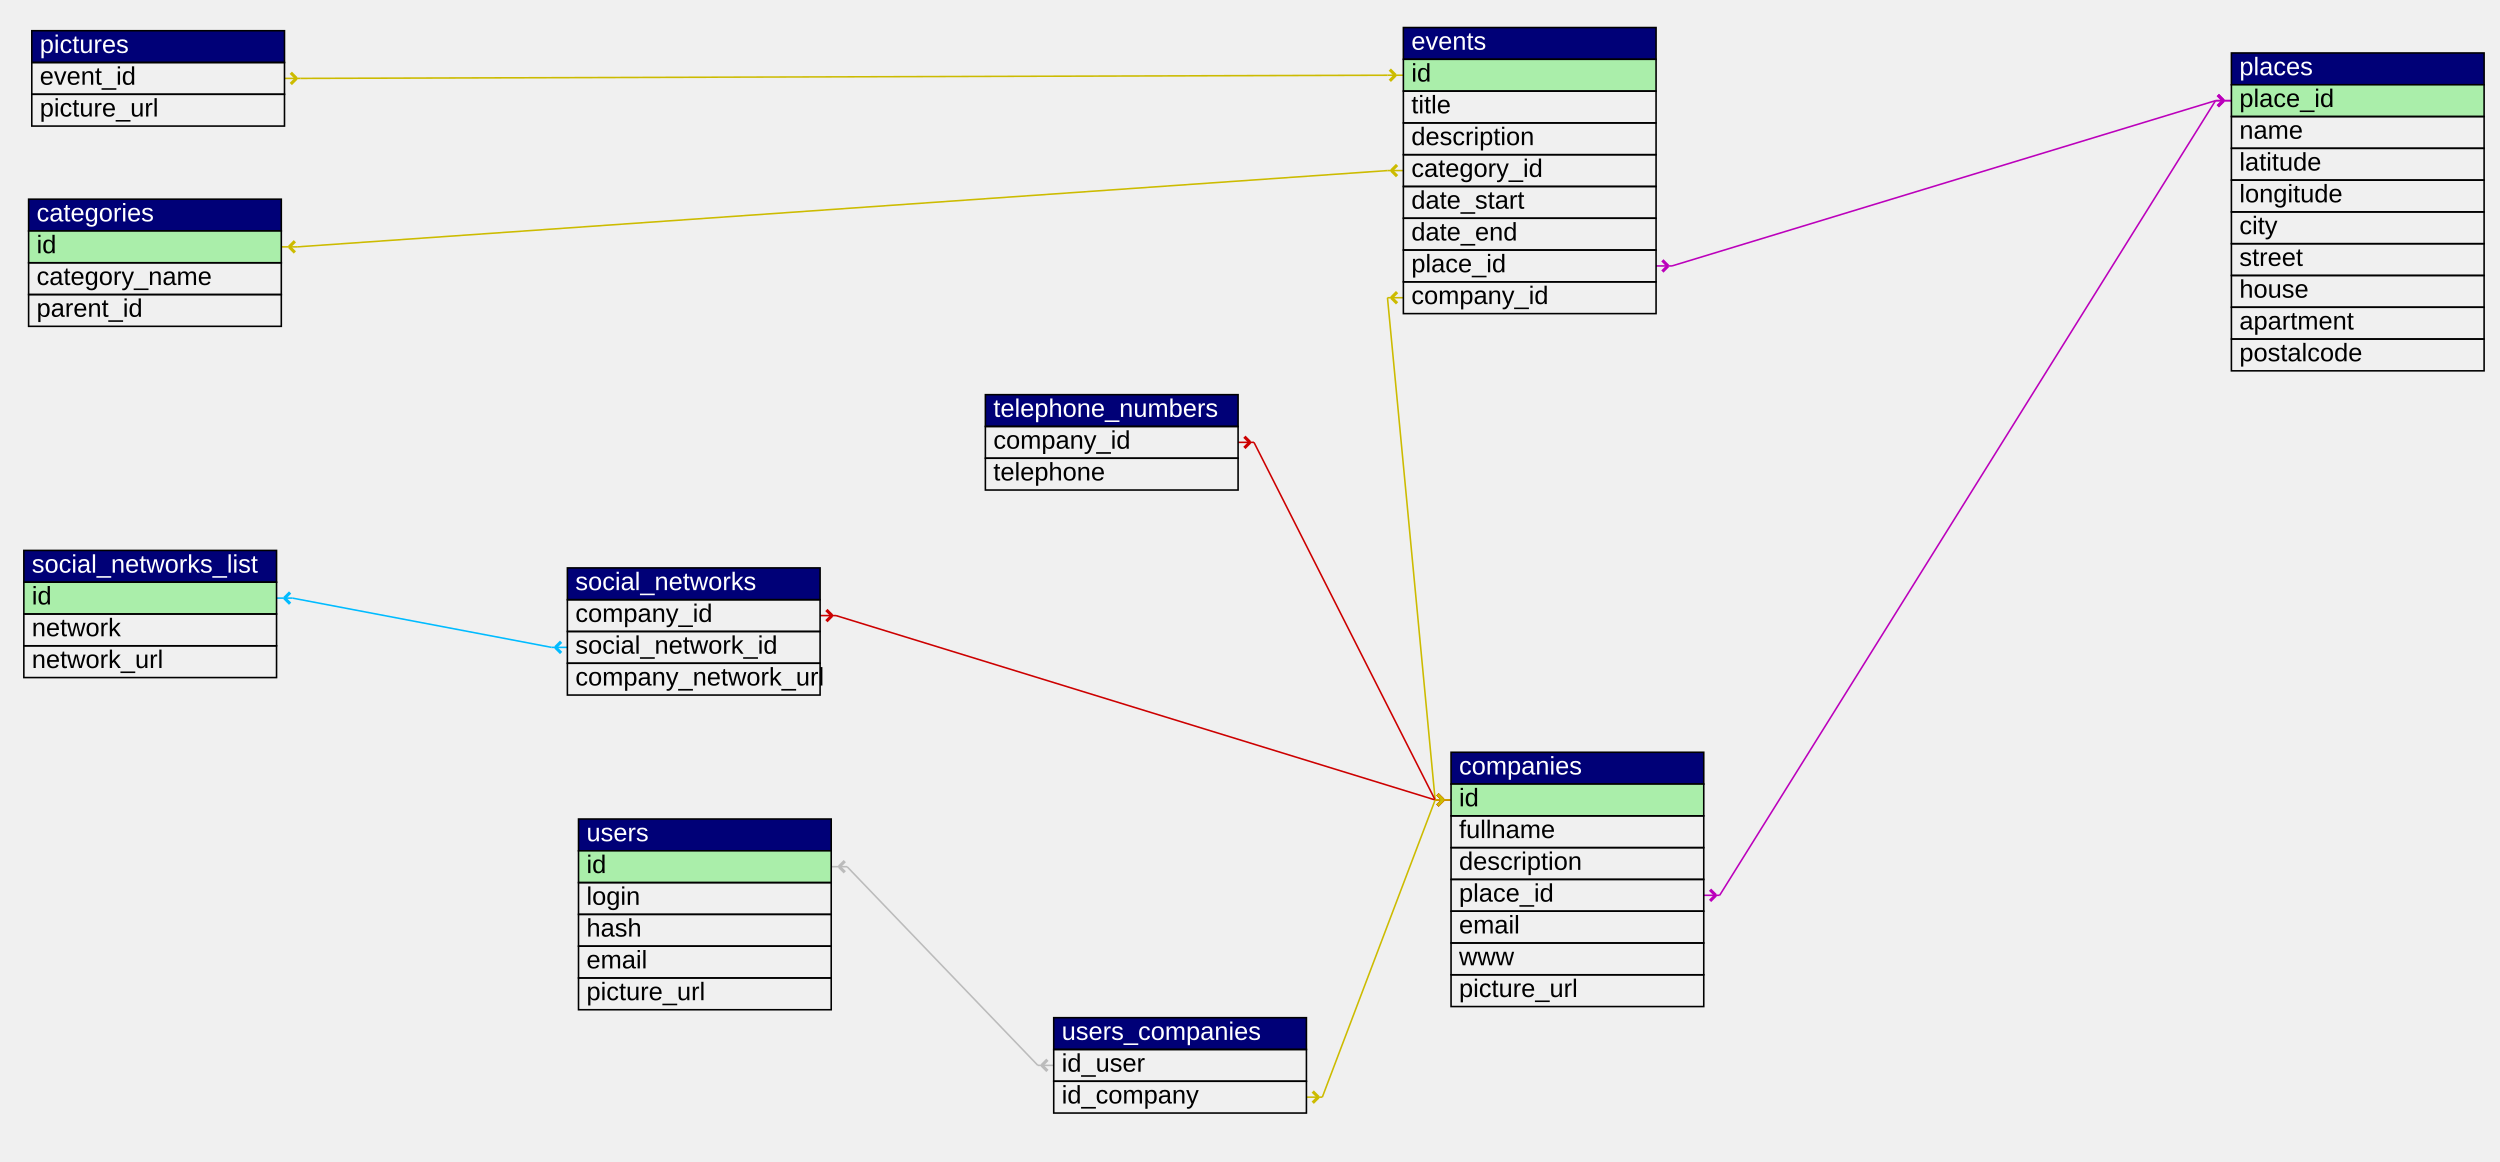
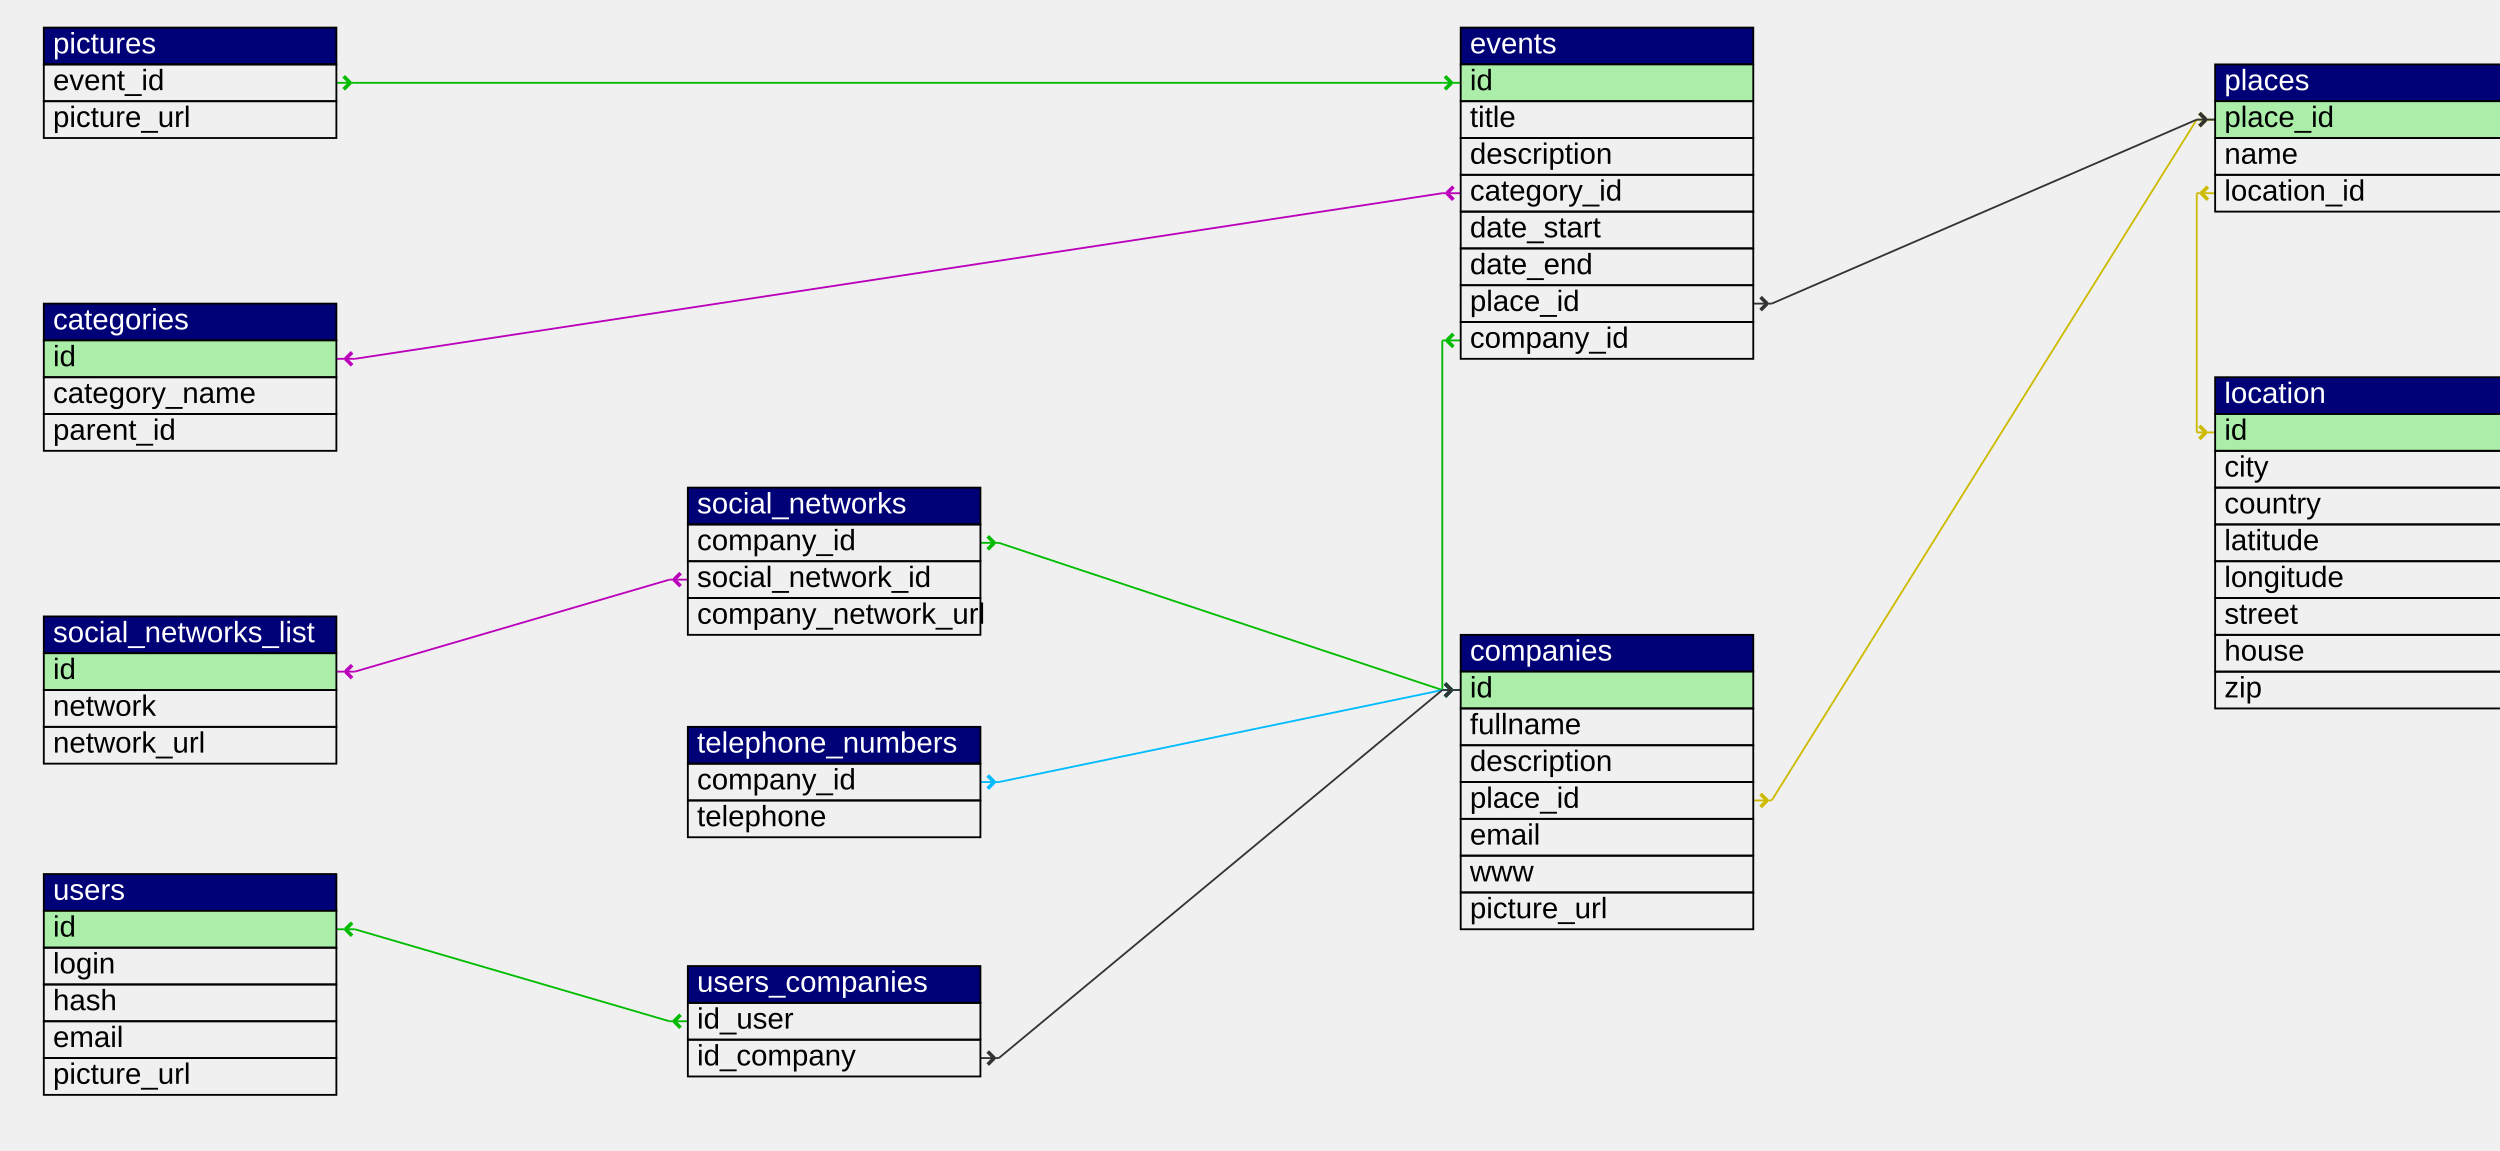
- <svg xmlns="http://www.w3.org/2000/svg" viewBox="38 13 1573 726" width="1535px" height="713px" version="1.1">
-   <line x1="1110" y1="574" x2="1120" y2="574" style="stroke:#b0b;stroke-width:1;" />
-   <line x1="1432" y1="74" x2="1442" y2="74" style="stroke:#b0b;stroke-width:1;" />
-   <line x1="1120" y1="574" x2="1432" y2="74" style="stroke:#b0b;stroke-width:1;" />
-   <line x1="1117.5" y1="574" x2="1113.964" y2="577.536" style="stroke:#b0b;stroke-width:2;" />
-   <line x1="1117.5" y1="574" x2="1113.964" y2="570.464" style="stroke:#b0b;stroke-width:2;" />
-   <line x1="1437" y1="74" x2="1433.464" y2="77.536" style="stroke:#b0b;stroke-width:2;" />
-   <line x1="1437" y1="74" x2="1433.464" y2="70.464" style="stroke:#b0b;stroke-width:2;" />
-   <line x1="921" y1="198" x2="911" y2="198" style="stroke:#cb0;stroke-width:1;" />
-   <line x1="941" y1="514" x2="951" y2="514" style="stroke:#cb0;stroke-width:1;" />
-   <line x1="911" y1="198" x2="941" y2="514" style="stroke:#cb0;stroke-width:1;" />
-   <line x1="913.5" y1="198" x2="917.036" y2="201.536" style="stroke:#cb0;stroke-width:2;" />
-   <line x1="913.5" y1="198" x2="917.036" y2="194.464" style="stroke:#cb0;stroke-width:2;" />
-   <line x1="946" y1="514" x2="942.464" y2="517.536" style="stroke:#cb0;stroke-width:2;" />
-   <line x1="946" y1="514" x2="942.464" y2="510.464" style="stroke:#cb0;stroke-width:2;" />
-   <line x1="921" y1="118" x2="911" y2="118" style="stroke:#cb0;stroke-width:1;" />
-   <line x1="225" y1="166" x2="215" y2="166" style="stroke:#cb0;stroke-width:1;" />
-   <line x1="911" y1="118" x2="225" y2="166" style="stroke:#cb0;stroke-width:1;" />
-   <line x1="913.5" y1="118" x2="917.036" y2="121.536" style="stroke:#cb0;stroke-width:2;" />
-   <line x1="913.5" y1="118" x2="917.036" y2="114.464" style="stroke:#cb0;stroke-width:2;" />
-   <line x1="220" y1="166" x2="223.536" y2="169.536" style="stroke:#cb0;stroke-width:2;" />
-   <line x1="220" y1="166" x2="223.536" y2="162.464" style="stroke:#cb0;stroke-width:2;" />
-   <line x1="1080" y1="178" x2="1090" y2="178" style="stroke:#b0b;stroke-width:1;" />
-   <line x1="1432" y1="74" x2="1442" y2="74" style="stroke:#b0b;stroke-width:1;" />
-   <line x1="1090" y1="178" x2="1432" y2="74" style="stroke:#b0b;stroke-width:1;" />
-   <line x1="1087.5" y1="178" x2="1083.964" y2="181.536" style="stroke:#b0b;stroke-width:2;" />
-   <line x1="1087.5" y1="178" x2="1083.964" y2="174.464" style="stroke:#b0b;stroke-width:2;" />
-   <line x1="1437" y1="74" x2="1433.464" y2="77.536" style="stroke:#b0b;stroke-width:2;" />
-   <line x1="1437" y1="74" x2="1433.464" y2="70.464" style="stroke:#b0b;stroke-width:2;" />
-   <line x1="217" y1="60" x2="227" y2="60" style="stroke:#cb0;stroke-width:1;" />
-   <line x1="911" y1="58" x2="921" y2="58" style="stroke:#cb0;stroke-width:1;" />
-   <line x1="227" y1="60" x2="911" y2="58" style="stroke:#cb0;stroke-width:1;" />
-   <line x1="224.5" y1="60" x2="220.964" y2="63.536" style="stroke:#cb0;stroke-width:2;" />
-   <line x1="224.5" y1="60" x2="220.964" y2="56.464" style="stroke:#cb0;stroke-width:2;" />
-   <line x1="916" y1="58" x2="912.464" y2="61.536" style="stroke:#cb0;stroke-width:2;" />
-   <line x1="916" y1="58" x2="912.464" y2="54.464" style="stroke:#cb0;stroke-width:2;" />
-   <line x1="554" y1="398" x2="564" y2="398" style="stroke:#c00;stroke-width:1;" />
-   <line x1="941" y1="514" x2="951" y2="514" style="stroke:#c00;stroke-width:1;" />
-   <line x1="564" y1="398" x2="941" y2="514" style="stroke:#c00;stroke-width:1;" />
-   <line x1="561.5" y1="398" x2="557.964" y2="401.536" style="stroke:#c00;stroke-width:2;" />
-   <line x1="561.5" y1="398" x2="557.964" y2="394.464" style="stroke:#c00;stroke-width:2;" />
-   <line x1="946" y1="514" x2="942.464" y2="517.536" style="stroke:#c00;stroke-width:2;" />
-   <line x1="946" y1="514" x2="942.464" y2="510.464" style="stroke:#c00;stroke-width:2;" />
-   <line x1="395" y1="418" x2="385" y2="418" style="stroke:#0bf;stroke-width:1;" />
-   <line x1="222" y1="387" x2="212" y2="387" style="stroke:#0bf;stroke-width:1;" />
-   <line x1="385" y1="418" x2="222" y2="387" style="stroke:#0bf;stroke-width:1;" />
-   <line x1="387.5" y1="418" x2="391.036" y2="421.536" style="stroke:#0bf;stroke-width:2;" />
-   <line x1="387.5" y1="418" x2="391.036" y2="414.464" style="stroke:#0bf;stroke-width:2;" />
-   <line x1="217" y1="387" x2="220.536" y2="390.536" style="stroke:#0bf;stroke-width:2;" />
-   <line x1="217" y1="387" x2="220.536" y2="383.464" style="stroke:#0bf;stroke-width:2;" />
-   <line x1="817" y1="289" x2="827" y2="289" style="stroke:#c00;stroke-width:1;" />
-   <line x1="941" y1="514" x2="951" y2="514" style="stroke:#c00;stroke-width:1;" />
-   <line x1="827" y1="289" x2="941" y2="514" style="stroke:#c00;stroke-width:1;" />
-   <line x1="824.5" y1="289" x2="820.964" y2="292.536" style="stroke:#c00;stroke-width:2;" />
-   <line x1="824.5" y1="289" x2="820.964" y2="285.464" style="stroke:#c00;stroke-width:2;" />
-   <line x1="946" y1="514" x2="942.464" y2="517.536" style="stroke:#c00;stroke-width:2;" />
-   <line x1="946" y1="514" x2="942.464" y2="510.464" style="stroke:#c00;stroke-width:2;" />
-   <line x1="860" y1="701" x2="870" y2="701" style="stroke:#cb0;stroke-width:1;" />
-   <line x1="941" y1="514" x2="951" y2="514" style="stroke:#cb0;stroke-width:1;" />
-   <line x1="870" y1="701" x2="941" y2="514" style="stroke:#cb0;stroke-width:1;" />
-   <line x1="867.5" y1="701" x2="863.964" y2="704.536" style="stroke:#cb0;stroke-width:2;" />
-   <line x1="867.5" y1="701" x2="863.964" y2="697.464" style="stroke:#cb0;stroke-width:2;" />
-   <line x1="946" y1="514" x2="942.464" y2="517.536" style="stroke:#cb0;stroke-width:2;" />
-   <line x1="946" y1="514" x2="942.464" y2="510.464" style="stroke:#cb0;stroke-width:2;" />
-   <line x1="701" y1="681" x2="691" y2="681" style="stroke:#bbb;stroke-width:1;" />
-   <line x1="571" y1="556" x2="561" y2="556" style="stroke:#bbb;stroke-width:1;" />
-   <line x1="691" y1="681" x2="571" y2="556" style="stroke:#bbb;stroke-width:1;" />
-   <line x1="693.5" y1="681" x2="697.036" y2="684.536" style="stroke:#bbb;stroke-width:2;" />
-   <line x1="693.5" y1="681" x2="697.036" y2="677.464" style="stroke:#bbb;stroke-width:2;" />
-   <line x1="566" y1="556" x2="569.536" y2="559.536" style="stroke:#bbb;stroke-width:2;" />
-   <line x1="566" y1="556" x2="569.536" y2="552.464" style="stroke:#bbb;stroke-width:2;" />
-   <rect width="159" height="20" x="56" y="136" style="fill:#007;stroke:black;" />
-   <text width="159" height="20" x="61" y="150" style="fill:#fff;" font-family="Arial" font-size="16px"> categories</text>
-   <rect width="159" height="20" x="56" y="156" style="fill:#aea;stroke:black;" />
-   <text width="159" height="20" x="61" y="170" style="fill:black;" font-family="Arial" font-size="16px">id</text>
-   <rect width="159" height="20" x="56" y="176" style="fill:none;stroke:black;" />
-   <text width="159" height="20" x="61" y="190" style="fill:black;" font-family="Arial" font-size="16px">category_name</text>
-   <rect width="159" height="20" x="56" y="196" style="fill:none;stroke:black;" />
-   <text width="159" height="20" x="61" y="210" style="fill:black;" font-family="Arial" font-size="16px">parent_id</text>
-   <rect width="159" height="20" x="951" y="484" style="fill:#007;stroke:black;" />
-   <text width="159" height="20" x="956" y="498" style="fill:#fff;" font-family="Arial" font-size="16px"> companies</text>
-   <rect width="159" height="20" x="951" y="504" style="fill:#aea;stroke:black;" />
-   <text width="159" height="20" x="956" y="518" style="fill:black;" font-family="Arial" font-size="16px">id</text>
-   <rect width="159" height="20" x="951" y="524" style="fill:none;stroke:black;" />
-   <text width="159" height="20" x="956" y="538" style="fill:black;" font-family="Arial" font-size="16px">fullname</text>
-   <rect width="159" height="20" x="951" y="544" style="fill:none;stroke:black;" />
-   <text width="159" height="20" x="956" y="558" style="fill:black;" font-family="Arial" font-size="16px">description</text>
-   <rect width="159" height="20" x="951" y="564" style="fill:none;stroke:black;" />
-   <text width="159" height="20" x="956" y="578" style="fill:black;" font-family="Arial" font-size="16px">place_id</text>
-   <rect width="159" height="20" x="951" y="584" style="fill:none;stroke:black;" />
-   <text width="159" height="20" x="956" y="598" style="fill:black;" font-family="Arial" font-size="16px">email</text>
-   <rect width="159" height="20" x="951" y="604" style="fill:none;stroke:black;" />
-   <text width="159" height="20" x="956" y="618" style="fill:black;" font-family="Arial" font-size="16px">www</text>
-   <rect width="159" height="20" x="951" y="624" style="fill:none;stroke:black;" />
-   <text width="159" height="20" x="956" y="638" style="fill:black;" font-family="Arial" font-size="16px">picture_url</text>
-   <rect width="159" height="20" x="921" y="28" style="fill:#007;stroke:black;" />
-   <text width="159" height="20" x="926" y="42" style="fill:#fff;" font-family="Arial" font-size="16px"> events</text>
-   <rect width="159" height="20" x="921" y="48" style="fill:#aea;stroke:black;" />
-   <text width="159" height="20" x="926" y="62" style="fill:black;" font-family="Arial" font-size="16px">id</text>
-   <rect width="159" height="20" x="921" y="68" style="fill:none;stroke:black;" />
-   <text width="159" height="20" x="926" y="82" style="fill:black;" font-family="Arial" font-size="16px">title</text>
-   <rect width="159" height="20" x="921" y="88" style="fill:none;stroke:black;" />
-   <text width="159" height="20" x="926" y="102" style="fill:black;" font-family="Arial" font-size="16px">description</text>
-   <rect width="159" height="20" x="921" y="108" style="fill:none;stroke:black;" />
-   <text width="159" height="20" x="926" y="122" style="fill:black;" font-family="Arial" font-size="16px">category_id</text>
-   <rect width="159" height="20" x="921" y="128" style="fill:none;stroke:black;" />
-   <text width="159" height="20" x="926" y="142" style="fill:black;" font-family="Arial" font-size="16px">date_start</text>
-   <rect width="159" height="20" x="921" y="148" style="fill:none;stroke:black;" />
-   <text width="159" height="20" x="926" y="162" style="fill:black;" font-family="Arial" font-size="16px">date_end</text>
-   <rect width="159" height="20" x="921" y="168" style="fill:none;stroke:black;" />
-   <text width="159" height="20" x="926" y="182" style="fill:black;" font-family="Arial" font-size="16px">place_id</text>
-   <rect width="159" height="20" x="921" y="188" style="fill:none;stroke:black;" />
-   <text width="159" height="20" x="926" y="202" style="fill:black;" font-family="Arial" font-size="16px">company_id</text>
-   <rect width="159" height="20" x="58" y="30" style="fill:#007;stroke:black;" />
-   <text width="159" height="20" x="63" y="44" style="fill:#fff;" font-family="Arial" font-size="16px"> pictures</text>
-   <rect width="159" height="20" x="58" y="50" style="fill:none;stroke:black;" />
-   <text width="159" height="20" x="63" y="64" style="fill:black;" font-family="Arial" font-size="16px">event_id</text>
-   <rect width="159" height="20" x="58" y="70" style="fill:none;stroke:black;" />
-   <text width="159" height="20" x="63" y="84" style="fill:black;" font-family="Arial" font-size="16px">picture_url</text>
-   <rect width="159" height="20" x="1442" y="44" style="fill:#007;stroke:black;" />
-   <text width="159" height="20" x="1447" y="58" style="fill:#fff;" font-family="Arial" font-size="16px"> places</text>
-   <rect width="159" height="20" x="1442" y="64" style="fill:#aea;stroke:black;" />
-   <text width="159" height="20" x="1447" y="78" style="fill:black;" font-family="Arial" font-size="16px">place_id</text>
-   <rect width="159" height="20" x="1442" y="84" style="fill:none;stroke:black;" />
-   <text width="159" height="20" x="1447" y="98" style="fill:black;" font-family="Arial" font-size="16px">name</text>
-   <rect width="159" height="20" x="1442" y="104" style="fill:none;stroke:black;" />
-   <text width="159" height="20" x="1447" y="118" style="fill:black;" font-family="Arial" font-size="16px">latitude</text>
-   <rect width="159" height="20" x="1442" y="124" style="fill:none;stroke:black;" />
-   <text width="159" height="20" x="1447" y="138" style="fill:black;" font-family="Arial" font-size="16px">longitude</text>
-   <rect width="159" height="20" x="1442" y="144" style="fill:none;stroke:black;" />
-   <text width="159" height="20" x="1447" y="158" style="fill:black;" font-family="Arial" font-size="16px">city</text>
-   <rect width="159" height="20" x="1442" y="164" style="fill:none;stroke:black;" />
-   <text width="159" height="20" x="1447" y="178" style="fill:black;" font-family="Arial" font-size="16px">street</text>
-   <rect width="159" height="20" x="1442" y="184" style="fill:none;stroke:black;" />
-   <text width="159" height="20" x="1447" y="198" style="fill:black;" font-family="Arial" font-size="16px">house</text>
-   <rect width="159" height="20" x="1442" y="204" style="fill:none;stroke:black;" />
-   <text width="159" height="20" x="1447" y="218" style="fill:black;" font-family="Arial" font-size="16px">apartment</text>
-   <rect width="159" height="20" x="1442" y="224" style="fill:none;stroke:black;" />
-   <text width="159" height="20" x="1447" y="238" style="fill:black;" font-family="Arial" font-size="16px">postalcode</text>
-   <rect width="159" height="20" x="395" y="368" style="fill:#007;stroke:black;" />
-   <text width="159" height="20" x="400" y="382" style="fill:#fff;" font-family="Arial" font-size="16px"> social_networks</text>
-   <rect width="159" height="20" x="395" y="388" style="fill:none;stroke:black;" />
-   <text width="159" height="20" x="400" y="402" style="fill:black;" font-family="Arial" font-size="16px">company_id</text>
-   <rect width="159" height="20" x="395" y="408" style="fill:none;stroke:black;" />
-   <text width="159" height="20" x="400" y="422" style="fill:black;" font-family="Arial" font-size="16px">social_network_id</text>
-   <rect width="159" height="20" x="395" y="428" style="fill:none;stroke:black;" />
-   <text width="159" height="20" x="400" y="442" style="fill:black;" font-family="Arial" font-size="16px">company_network_url</text>
-   <rect width="159" height="20" x="53" y="357" style="fill:#007;stroke:black;" />
-   <text width="159" height="20" x="58" y="371" style="fill:#fff;" font-family="Arial" font-size="16px"> social_networks_list</text>
-   <rect width="159" height="20" x="53" y="377" style="fill:#aea;stroke:black;" />
-   <text width="159" height="20" x="58" y="391" style="fill:black;" font-family="Arial" font-size="16px">id</text>
-   <rect width="159" height="20" x="53" y="397" style="fill:none;stroke:black;" />
-   <text width="159" height="20" x="58" y="411" style="fill:black;" font-family="Arial" font-size="16px">network</text>
-   <rect width="159" height="20" x="53" y="417" style="fill:none;stroke:black;" />
-   <text width="159" height="20" x="58" y="431" style="fill:black;" font-family="Arial" font-size="16px">network_url</text>
-   <rect width="159" height="20" x="658" y="259" style="fill:#007;stroke:black;" />
-   <text width="159" height="20" x="663" y="273" style="fill:#fff;" font-family="Arial" font-size="16px"> telephone_numbers</text>
-   <rect width="159" height="20" x="658" y="279" style="fill:none;stroke:black;" />
-   <text width="159" height="20" x="663" y="293" style="fill:black;" font-family="Arial" font-size="16px">company_id</text>
-   <rect width="159" height="20" x="658" y="299" style="fill:none;stroke:black;" />
-   <text width="159" height="20" x="663" y="313" style="fill:black;" font-family="Arial" font-size="16px">telephone</text>
-   <rect width="159" height="20" x="402" y="526" style="fill:#007;stroke:black;" />
-   <text width="159" height="20" x="407" y="540" style="fill:#fff;" font-family="Arial" font-size="16px"> users</text>
-   <rect width="159" height="20" x="402" y="546" style="fill:#aea;stroke:black;" />
-   <text width="159" height="20" x="407" y="560" style="fill:black;" font-family="Arial" font-size="16px">id</text>
-   <rect width="159" height="20" x="402" y="566" style="fill:none;stroke:black;" />
-   <text width="159" height="20" x="407" y="580" style="fill:black;" font-family="Arial" font-size="16px">login</text>
-   <rect width="159" height="20" x="402" y="586" style="fill:none;stroke:black;" />
-   <text width="159" height="20" x="407" y="600" style="fill:black;" font-family="Arial" font-size="16px">hash</text>
-   <rect width="159" height="20" x="402" y="606" style="fill:none;stroke:black;" />
-   <text width="159" height="20" x="407" y="620" style="fill:black;" font-family="Arial" font-size="16px">email</text>
-   <rect width="159" height="20" x="402" y="626" style="fill:none;stroke:black;" />
-   <text width="159" height="20" x="407" y="640" style="fill:black;" font-family="Arial" font-size="16px">picture_url</text>
-   <rect width="159" height="20" x="701" y="651" style="fill:#007;stroke:black;" />
-   <text width="159" height="20" x="706" y="665" style="fill:#fff;" font-family="Arial" font-size="16px"> users_companies</text>
-   <rect width="159" height="20" x="701" y="671" style="fill:none;stroke:black;" />
-   <text width="159" height="20" x="706" y="685" style="fill:black;" font-family="Arial" font-size="16px">id_user</text>
-   <rect width="159" height="20" x="701" y="691" style="fill:none;stroke:black;" />
-   <text width="159" height="20" x="706" y="705" style="fill:black;" font-family="Arial" font-size="16px">id_company</text>
+ <svg xmlns="http://www.w3.org/2000/svg" viewBox="15 15 1341 625" width="1326px" height="610px" version="1.1">
+   <line x1="959" y1="450" x2="969" y2="450" style="stroke:#cb0;stroke-width:1;" />
+   <line x1="1200" y1="80" x2="1210" y2="80" style="stroke:#cb0;stroke-width:1;" />
+   <line x1="969" y1="450" x2="1200" y2="80" style="stroke:#cb0;stroke-width:1;" />
+   <line x1="966.5" y1="450" x2="962.964" y2="453.536" style="stroke:#cb0;stroke-width:2;" />
+   <line x1="966.5" y1="450" x2="962.964" y2="446.464" style="stroke:#cb0;stroke-width:2;" />
+   <line x1="1205" y1="80" x2="1201.464" y2="83.536" style="stroke:#cb0;stroke-width:2;" />
+   <line x1="1205" y1="80" x2="1201.464" y2="76.464" style="stroke:#cb0;stroke-width:2;" />
+   <line x1="800" y1="200" x2="790" y2="200" style="stroke:#0b0;stroke-width:1;" />
+   <line x1="790" y1="390" x2="800" y2="390" style="stroke:#0b0;stroke-width:1;" />
+   <line x1="790" y1="200" x2="790" y2="390" style="stroke:#0b0;stroke-width:1;" />
+   <line x1="792.5" y1="200" x2="796.036" y2="203.536" style="stroke:#0b0;stroke-width:2;" />
+   <line x1="792.5" y1="200" x2="796.036" y2="196.464" style="stroke:#0b0;stroke-width:2;" />
+   <line x1="795" y1="390" x2="791.464" y2="393.536" style="stroke:#0b0;stroke-width:2;" />
+   <line x1="795" y1="390" x2="791.464" y2="386.464" style="stroke:#0b0;stroke-width:2;" />
+   <line x1="800" y1="120" x2="790" y2="120" style="stroke:#b0b;stroke-width:1;" />
+   <line x1="199" y1="210" x2="189" y2="210" style="stroke:#b0b;stroke-width:1;" />
+   <line x1="790" y1="120" x2="199" y2="210" style="stroke:#b0b;stroke-width:1;" />
+   <line x1="792.5" y1="120" x2="796.036" y2="123.536" style="stroke:#b0b;stroke-width:2;" />
+   <line x1="792.5" y1="120" x2="796.036" y2="116.464" style="stroke:#b0b;stroke-width:2;" />
+   <line x1="194" y1="210" x2="197.536" y2="213.536" style="stroke:#b0b;stroke-width:2;" />
+   <line x1="194" y1="210" x2="197.536" y2="206.464" style="stroke:#b0b;stroke-width:2;" />
+   <line x1="959" y1="180" x2="969" y2="180" style="stroke:#333;stroke-width:1;" />
+   <line x1="1200" y1="80" x2="1210" y2="80" style="stroke:#333;stroke-width:1;" />
+   <line x1="969" y1="180" x2="1200" y2="80" style="stroke:#333;stroke-width:1;" />
+   <line x1="966.5" y1="180" x2="962.964" y2="183.536" style="stroke:#333;stroke-width:2;" />
+   <line x1="966.5" y1="180" x2="962.964" y2="176.464" style="stroke:#333;stroke-width:2;" />
+   <line x1="1205" y1="80" x2="1201.464" y2="83.536" style="stroke:#333;stroke-width:2;" />
+   <line x1="1205" y1="80" x2="1201.464" y2="76.464" style="stroke:#333;stroke-width:2;" />
+   <line x1="189" y1="60" x2="199" y2="60" style="stroke:#0b0;stroke-width:1;" />
+   <line x1="790" y1="60" x2="800" y2="60" style="stroke:#0b0;stroke-width:1;" />
+   <line x1="199" y1="60" x2="790" y2="60" style="stroke:#0b0;stroke-width:1;" />
+   <line x1="196.5" y1="60" x2="192.964" y2="63.536" style="stroke:#0b0;stroke-width:2;" />
+   <line x1="196.5" y1="60" x2="192.964" y2="56.464" style="stroke:#0b0;stroke-width:2;" />
+   <line x1="795" y1="60" x2="791.464" y2="63.536" style="stroke:#0b0;stroke-width:2;" />
+   <line x1="795" y1="60" x2="791.464" y2="56.464" style="stroke:#0b0;stroke-width:2;" />
+   <line x1="1210" y1="120" x2="1200" y2="120" style="stroke:#cb0;stroke-width:1;" />
+   <line x1="1200" y1="250" x2="1210" y2="250" style="stroke:#cb0;stroke-width:1;" />
+   <line x1="1200" y1="120" x2="1200" y2="250" style="stroke:#cb0;stroke-width:1;" />
+   <line x1="1202.5" y1="120" x2="1206.036" y2="123.536" style="stroke:#cb0;stroke-width:2;" />
+   <line x1="1202.5" y1="120" x2="1206.036" y2="116.464" style="stroke:#cb0;stroke-width:2;" />
+   <line x1="1205" y1="250" x2="1201.464" y2="253.536" style="stroke:#cb0;stroke-width:2;" />
+   <line x1="1205" y1="250" x2="1201.464" y2="246.464" style="stroke:#cb0;stroke-width:2;" />
+   <line x1="539" y1="310" x2="549" y2="310" style="stroke:#0b0;stroke-width:1;" />
+   <line x1="790" y1="390" x2="800" y2="390" style="stroke:#0b0;stroke-width:1;" />
+   <line x1="549" y1="310" x2="790" y2="390" style="stroke:#0b0;stroke-width:1;" />
+   <line x1="546.5" y1="310" x2="542.964" y2="313.536" style="stroke:#0b0;stroke-width:2;" />
+   <line x1="546.5" y1="310" x2="542.964" y2="306.464" style="stroke:#0b0;stroke-width:2;" />
+   <line x1="795" y1="390" x2="791.464" y2="393.536" style="stroke:#0b0;stroke-width:2;" />
+   <line x1="795" y1="390" x2="791.464" y2="386.464" style="stroke:#0b0;stroke-width:2;" />
+   <line x1="380" y1="330" x2="370" y2="330" style="stroke:#b0b;stroke-width:1;" />
+   <line x1="199" y1="380" x2="189" y2="380" style="stroke:#b0b;stroke-width:1;" />
+   <line x1="370" y1="330" x2="199" y2="380" style="stroke:#b0b;stroke-width:1;" />
+   <line x1="372.5" y1="330" x2="376.036" y2="333.536" style="stroke:#b0b;stroke-width:2;" />
+   <line x1="372.5" y1="330" x2="376.036" y2="326.464" style="stroke:#b0b;stroke-width:2;" />
+   <line x1="194" y1="380" x2="197.536" y2="383.536" style="stroke:#b0b;stroke-width:2;" />
+   <line x1="194" y1="380" x2="197.536" y2="376.464" style="stroke:#b0b;stroke-width:2;" />
+   <line x1="539" y1="440" x2="549" y2="440" style="stroke:#0bf;stroke-width:1;" />
+   <line x1="790" y1="390" x2="800" y2="390" style="stroke:#0bf;stroke-width:1;" />
+   <line x1="549" y1="440" x2="790" y2="390" style="stroke:#0bf;stroke-width:1;" />
+   <line x1="546.5" y1="440" x2="542.964" y2="443.536" style="stroke:#0bf;stroke-width:2;" />
+   <line x1="546.5" y1="440" x2="542.964" y2="436.464" style="stroke:#0bf;stroke-width:2;" />
+   <line x1="795" y1="390" x2="791.464" y2="393.536" style="stroke:#0bf;stroke-width:2;" />
+   <line x1="795" y1="390" x2="791.464" y2="386.464" style="stroke:#0bf;stroke-width:2;" />
+   <line x1="539" y1="590" x2="549" y2="590" style="stroke:#333;stroke-width:1;" />
+   <line x1="790" y1="390" x2="800" y2="390" style="stroke:#333;stroke-width:1;" />
+   <line x1="549" y1="590" x2="790" y2="390" style="stroke:#333;stroke-width:1;" />
+   <line x1="546.5" y1="590" x2="542.964" y2="593.536" style="stroke:#333;stroke-width:2;" />
+   <line x1="546.5" y1="590" x2="542.964" y2="586.464" style="stroke:#333;stroke-width:2;" />
+   <line x1="795" y1="390" x2="791.464" y2="393.536" style="stroke:#333;stroke-width:2;" />
+   <line x1="795" y1="390" x2="791.464" y2="386.464" style="stroke:#333;stroke-width:2;" />
+   <line x1="380" y1="570" x2="370" y2="570" style="stroke:#0b0;stroke-width:1;" />
+   <line x1="199" y1="520" x2="189" y2="520" style="stroke:#0b0;stroke-width:1;" />
+   <line x1="370" y1="570" x2="199" y2="520" style="stroke:#0b0;stroke-width:1;" />
+   <line x1="372.5" y1="570" x2="376.036" y2="573.536" style="stroke:#0b0;stroke-width:2;" />
+   <line x1="372.5" y1="570" x2="376.036" y2="566.464" style="stroke:#0b0;stroke-width:2;" />
+   <line x1="194" y1="520" x2="197.536" y2="523.536" style="stroke:#0b0;stroke-width:2;" />
+   <line x1="194" y1="520" x2="197.536" y2="516.464" style="stroke:#0b0;stroke-width:2;" />
+   <rect width="159" height="20" x="30" y="180" style="fill:#007;stroke:black;" />
+   <text width="159" height="20" x="35" y="194" style="fill:#fff;" font-family="Arial" font-size="16px"> categories</text>
+   <rect width="159" height="20" x="30" y="200" style="fill:#aea;stroke:black;" />
+   <text width="159" height="20" x="35" y="214" style="fill:black;" font-family="Arial" font-size="16px">id</text>
+   <rect width="159" height="20" x="30" y="220" style="fill:none;stroke:black;" />
+   <text width="159" height="20" x="35" y="234" style="fill:black;" font-family="Arial" font-size="16px">category_name</text>
+   <rect width="159" height="20" x="30" y="240" style="fill:none;stroke:black;" />
+   <text width="159" height="20" x="35" y="254" style="fill:black;" font-family="Arial" font-size="16px">parent_id</text>
+   <rect width="159" height="20" x="800" y="360" style="fill:#007;stroke:black;" />
+   <text width="159" height="20" x="805" y="374" style="fill:#fff;" font-family="Arial" font-size="16px"> companies</text>
+   <rect width="159" height="20" x="800" y="380" style="fill:#aea;stroke:black;" />
+   <text width="159" height="20" x="805" y="394" style="fill:black;" font-family="Arial" font-size="16px">id</text>
+   <rect width="159" height="20" x="800" y="400" style="fill:none;stroke:black;" />
+   <text width="159" height="20" x="805" y="414" style="fill:black;" font-family="Arial" font-size="16px">fullname</text>
+   <rect width="159" height="20" x="800" y="420" style="fill:none;stroke:black;" />
+   <text width="159" height="20" x="805" y="434" style="fill:black;" font-family="Arial" font-size="16px">description</text>
+   <rect width="159" height="20" x="800" y="440" style="fill:none;stroke:black;" />
+   <text width="159" height="20" x="805" y="454" style="fill:black;" font-family="Arial" font-size="16px">place_id</text>
+   <rect width="159" height="20" x="800" y="460" style="fill:none;stroke:black;" />
+   <text width="159" height="20" x="805" y="474" style="fill:black;" font-family="Arial" font-size="16px">email</text>
+   <rect width="159" height="20" x="800" y="480" style="fill:none;stroke:black;" />
+   <text width="159" height="20" x="805" y="494" style="fill:black;" font-family="Arial" font-size="16px">www</text>
+   <rect width="159" height="20" x="800" y="500" style="fill:none;stroke:black;" />
+   <text width="159" height="20" x="805" y="514" style="fill:black;" font-family="Arial" font-size="16px">picture_url</text>
+   <rect width="159" height="20" x="800" y="30" style="fill:#007;stroke:black;" />
+   <text width="159" height="20" x="805" y="44" style="fill:#fff;" font-family="Arial" font-size="16px"> events</text>
+   <rect width="159" height="20" x="800" y="50" style="fill:#aea;stroke:black;" />
+   <text width="159" height="20" x="805" y="64" style="fill:black;" font-family="Arial" font-size="16px">id</text>
+   <rect width="159" height="20" x="800" y="70" style="fill:none;stroke:black;" />
+   <text width="159" height="20" x="805" y="84" style="fill:black;" font-family="Arial" font-size="16px">title</text>
+   <rect width="159" height="20" x="800" y="90" style="fill:none;stroke:black;" />
+   <text width="159" height="20" x="805" y="104" style="fill:black;" font-family="Arial" font-size="16px">description</text>
+   <rect width="159" height="20" x="800" y="110" style="fill:none;stroke:black;" />
+   <text width="159" height="20" x="805" y="124" style="fill:black;" font-family="Arial" font-size="16px">category_id</text>
+   <rect width="159" height="20" x="800" y="130" style="fill:none;stroke:black;" />
+   <text width="159" height="20" x="805" y="144" style="fill:black;" font-family="Arial" font-size="16px">date_start</text>
+   <rect width="159" height="20" x="800" y="150" style="fill:none;stroke:black;" />
+   <text width="159" height="20" x="805" y="164" style="fill:black;" font-family="Arial" font-size="16px">date_end</text>
+   <rect width="159" height="20" x="800" y="170" style="fill:none;stroke:black;" />
+   <text width="159" height="20" x="805" y="184" style="fill:black;" font-family="Arial" font-size="16px">place_id</text>
+   <rect width="159" height="20" x="800" y="190" style="fill:none;stroke:black;" />
+   <text width="159" height="20" x="805" y="204" style="fill:black;" font-family="Arial" font-size="16px">company_id</text>
+   <rect width="159" height="20" x="1210" y="220" style="fill:#007;stroke:black;" />
+   <text width="159" height="20" x="1215" y="234" style="fill:#fff;" font-family="Arial" font-size="16px"> location</text>
+   <rect width="159" height="20" x="1210" y="240" style="fill:#aea;stroke:black;" />
+   <text width="159" height="20" x="1215" y="254" style="fill:black;" font-family="Arial" font-size="16px">id</text>
+   <rect width="159" height="20" x="1210" y="260" style="fill:none;stroke:black;" />
+   <text width="159" height="20" x="1215" y="274" style="fill:black;" font-family="Arial" font-size="16px">city</text>
+   <rect width="159" height="20" x="1210" y="280" style="fill:none;stroke:black;" />
+   <text width="159" height="20" x="1215" y="294" style="fill:black;" font-family="Arial" font-size="16px">country</text>
+   <rect width="159" height="20" x="1210" y="300" style="fill:none;stroke:black;" />
+   <text width="159" height="20" x="1215" y="314" style="fill:black;" font-family="Arial" font-size="16px">latitude</text>
+   <rect width="159" height="20" x="1210" y="320" style="fill:none;stroke:black;" />
+   <text width="159" height="20" x="1215" y="334" style="fill:black;" font-family="Arial" font-size="16px">longitude</text>
+   <rect width="159" height="20" x="1210" y="340" style="fill:none;stroke:black;" />
+   <text width="159" height="20" x="1215" y="354" style="fill:black;" font-family="Arial" font-size="16px">street</text>
+   <rect width="159" height="20" x="1210" y="360" style="fill:none;stroke:black;" />
+   <text width="159" height="20" x="1215" y="374" style="fill:black;" font-family="Arial" font-size="16px">house</text>
+   <rect width="159" height="20" x="1210" y="380" style="fill:none;stroke:black;" />
+   <text width="159" height="20" x="1215" y="394" style="fill:black;" font-family="Arial" font-size="16px">zip</text>
+   <rect width="159" height="20" x="30" y="30" style="fill:#007;stroke:black;" />
+   <text width="159" height="20" x="35" y="44" style="fill:#fff;" font-family="Arial" font-size="16px"> pictures</text>
+   <rect width="159" height="20" x="30" y="50" style="fill:none;stroke:black;" />
+   <text width="159" height="20" x="35" y="64" style="fill:black;" font-family="Arial" font-size="16px">event_id</text>
+   <rect width="159" height="20" x="30" y="70" style="fill:none;stroke:black;" />
+   <text width="159" height="20" x="35" y="84" style="fill:black;" font-family="Arial" font-size="16px">picture_url</text>
+   <rect width="159" height="20" x="1210" y="50" style="fill:#007;stroke:black;" />
+   <text width="159" height="20" x="1215" y="64" style="fill:#fff;" font-family="Arial" font-size="16px"> places</text>
+   <rect width="159" height="20" x="1210" y="70" style="fill:#aea;stroke:black;" />
+   <text width="159" height="20" x="1215" y="84" style="fill:black;" font-family="Arial" font-size="16px">place_id</text>
+   <rect width="159" height="20" x="1210" y="90" style="fill:none;stroke:black;" />
+   <text width="159" height="20" x="1215" y="104" style="fill:black;" font-family="Arial" font-size="16px">name</text>
+   <rect width="159" height="20" x="1210" y="110" style="fill:none;stroke:black;" />
+   <text width="159" height="20" x="1215" y="124" style="fill:black;" font-family="Arial" font-size="16px">location_id</text>
+   <rect width="159" height="20" x="380" y="280" style="fill:#007;stroke:black;" />
+   <text width="159" height="20" x="385" y="294" style="fill:#fff;" font-family="Arial" font-size="16px"> social_networks</text>
+   <rect width="159" height="20" x="380" y="300" style="fill:none;stroke:black;" />
+   <text width="159" height="20" x="385" y="314" style="fill:black;" font-family="Arial" font-size="16px">company_id</text>
+   <rect width="159" height="20" x="380" y="320" style="fill:none;stroke:black;" />
+   <text width="159" height="20" x="385" y="334" style="fill:black;" font-family="Arial" font-size="16px">social_network_id</text>
+   <rect width="159" height="20" x="380" y="340" style="fill:none;stroke:black;" />
+   <text width="159" height="20" x="385" y="354" style="fill:black;" font-family="Arial" font-size="16px">company_network_url</text>
+   <rect width="159" height="20" x="30" y="350" style="fill:#007;stroke:black;" />
+   <text width="159" height="20" x="35" y="364" style="fill:#fff;" font-family="Arial" font-size="16px"> social_networks_list</text>
+   <rect width="159" height="20" x="30" y="370" style="fill:#aea;stroke:black;" />
+   <text width="159" height="20" x="35" y="384" style="fill:black;" font-family="Arial" font-size="16px">id</text>
+   <rect width="159" height="20" x="30" y="390" style="fill:none;stroke:black;" />
+   <text width="159" height="20" x="35" y="404" style="fill:black;" font-family="Arial" font-size="16px">network</text>
+   <rect width="159" height="20" x="30" y="410" style="fill:none;stroke:black;" />
+   <text width="159" height="20" x="35" y="424" style="fill:black;" font-family="Arial" font-size="16px">network_url</text>
+   <rect width="159" height="20" x="380" y="410" style="fill:#007;stroke:black;" />
+   <text width="159" height="20" x="385" y="424" style="fill:#fff;" font-family="Arial" font-size="16px"> telephone_numbers</text>
+   <rect width="159" height="20" x="380" y="430" style="fill:none;stroke:black;" />
+   <text width="159" height="20" x="385" y="444" style="fill:black;" font-family="Arial" font-size="16px">company_id</text>
+   <rect width="159" height="20" x="380" y="450" style="fill:none;stroke:black;" />
+   <text width="159" height="20" x="385" y="464" style="fill:black;" font-family="Arial" font-size="16px">telephone</text>
+   <rect width="159" height="20" x="30" y="490" style="fill:#007;stroke:black;" />
+   <text width="159" height="20" x="35" y="504" style="fill:#fff;" font-family="Arial" font-size="16px"> users</text>
+   <rect width="159" height="20" x="30" y="510" style="fill:#aea;stroke:black;" />
+   <text width="159" height="20" x="35" y="524" style="fill:black;" font-family="Arial" font-size="16px">id</text>
+   <rect width="159" height="20" x="30" y="530" style="fill:none;stroke:black;" />
+   <text width="159" height="20" x="35" y="544" style="fill:black;" font-family="Arial" font-size="16px">login</text>
+   <rect width="159" height="20" x="30" y="550" style="fill:none;stroke:black;" />
+   <text width="159" height="20" x="35" y="564" style="fill:black;" font-family="Arial" font-size="16px">hash</text>
+   <rect width="159" height="20" x="30" y="570" style="fill:none;stroke:black;" />
+   <text width="159" height="20" x="35" y="584" style="fill:black;" font-family="Arial" font-size="16px">email</text>
+   <rect width="159" height="20" x="30" y="590" style="fill:none;stroke:black;" />
+   <text width="159" height="20" x="35" y="604" style="fill:black;" font-family="Arial" font-size="16px">picture_url</text>
+   <rect width="159" height="20" x="380" y="540" style="fill:#007;stroke:black;" />
+   <text width="159" height="20" x="385" y="554" style="fill:#fff;" font-family="Arial" font-size="16px"> users_companies</text>
+   <rect width="159" height="20" x="380" y="560" style="fill:none;stroke:black;" />
+   <text width="159" height="20" x="385" y="574" style="fill:black;" font-family="Arial" font-size="16px">id_user</text>
+   <rect width="159" height="20" x="380" y="580" style="fill:none;stroke:black;" />
+   <text width="159" height="20" x="385" y="594" style="fill:black;" font-family="Arial" font-size="16px">id_company</text>
</svg>
